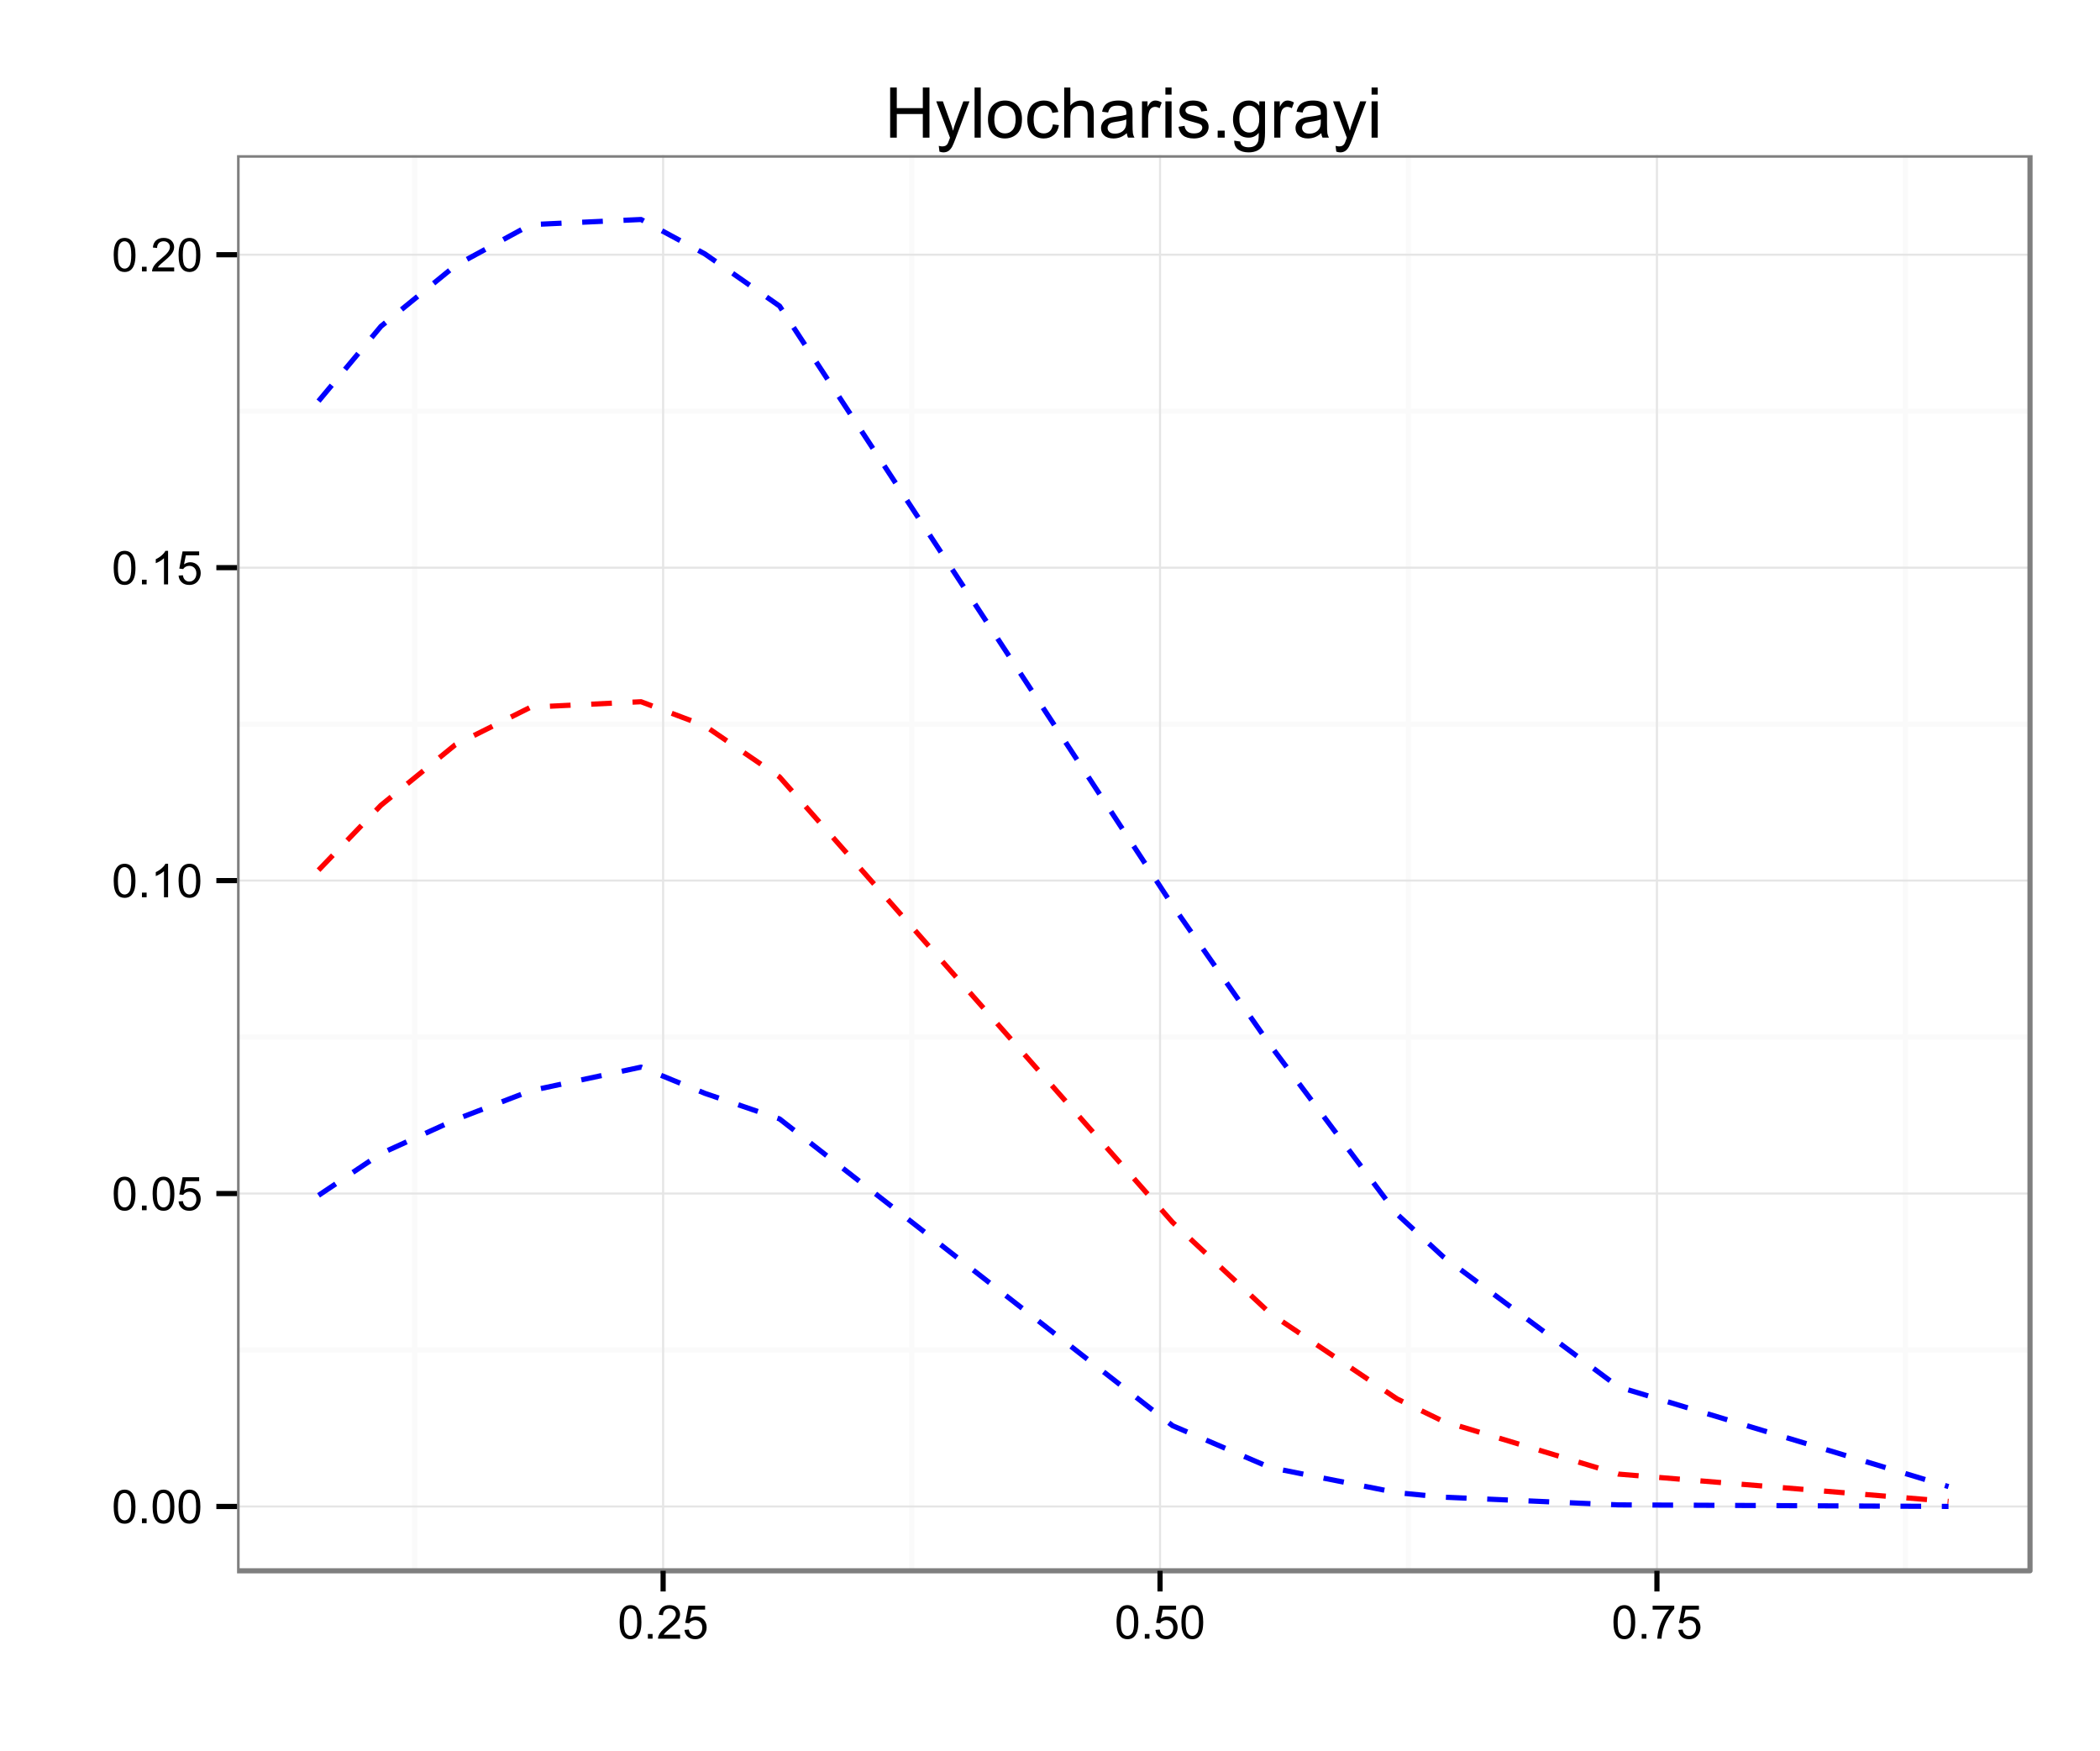
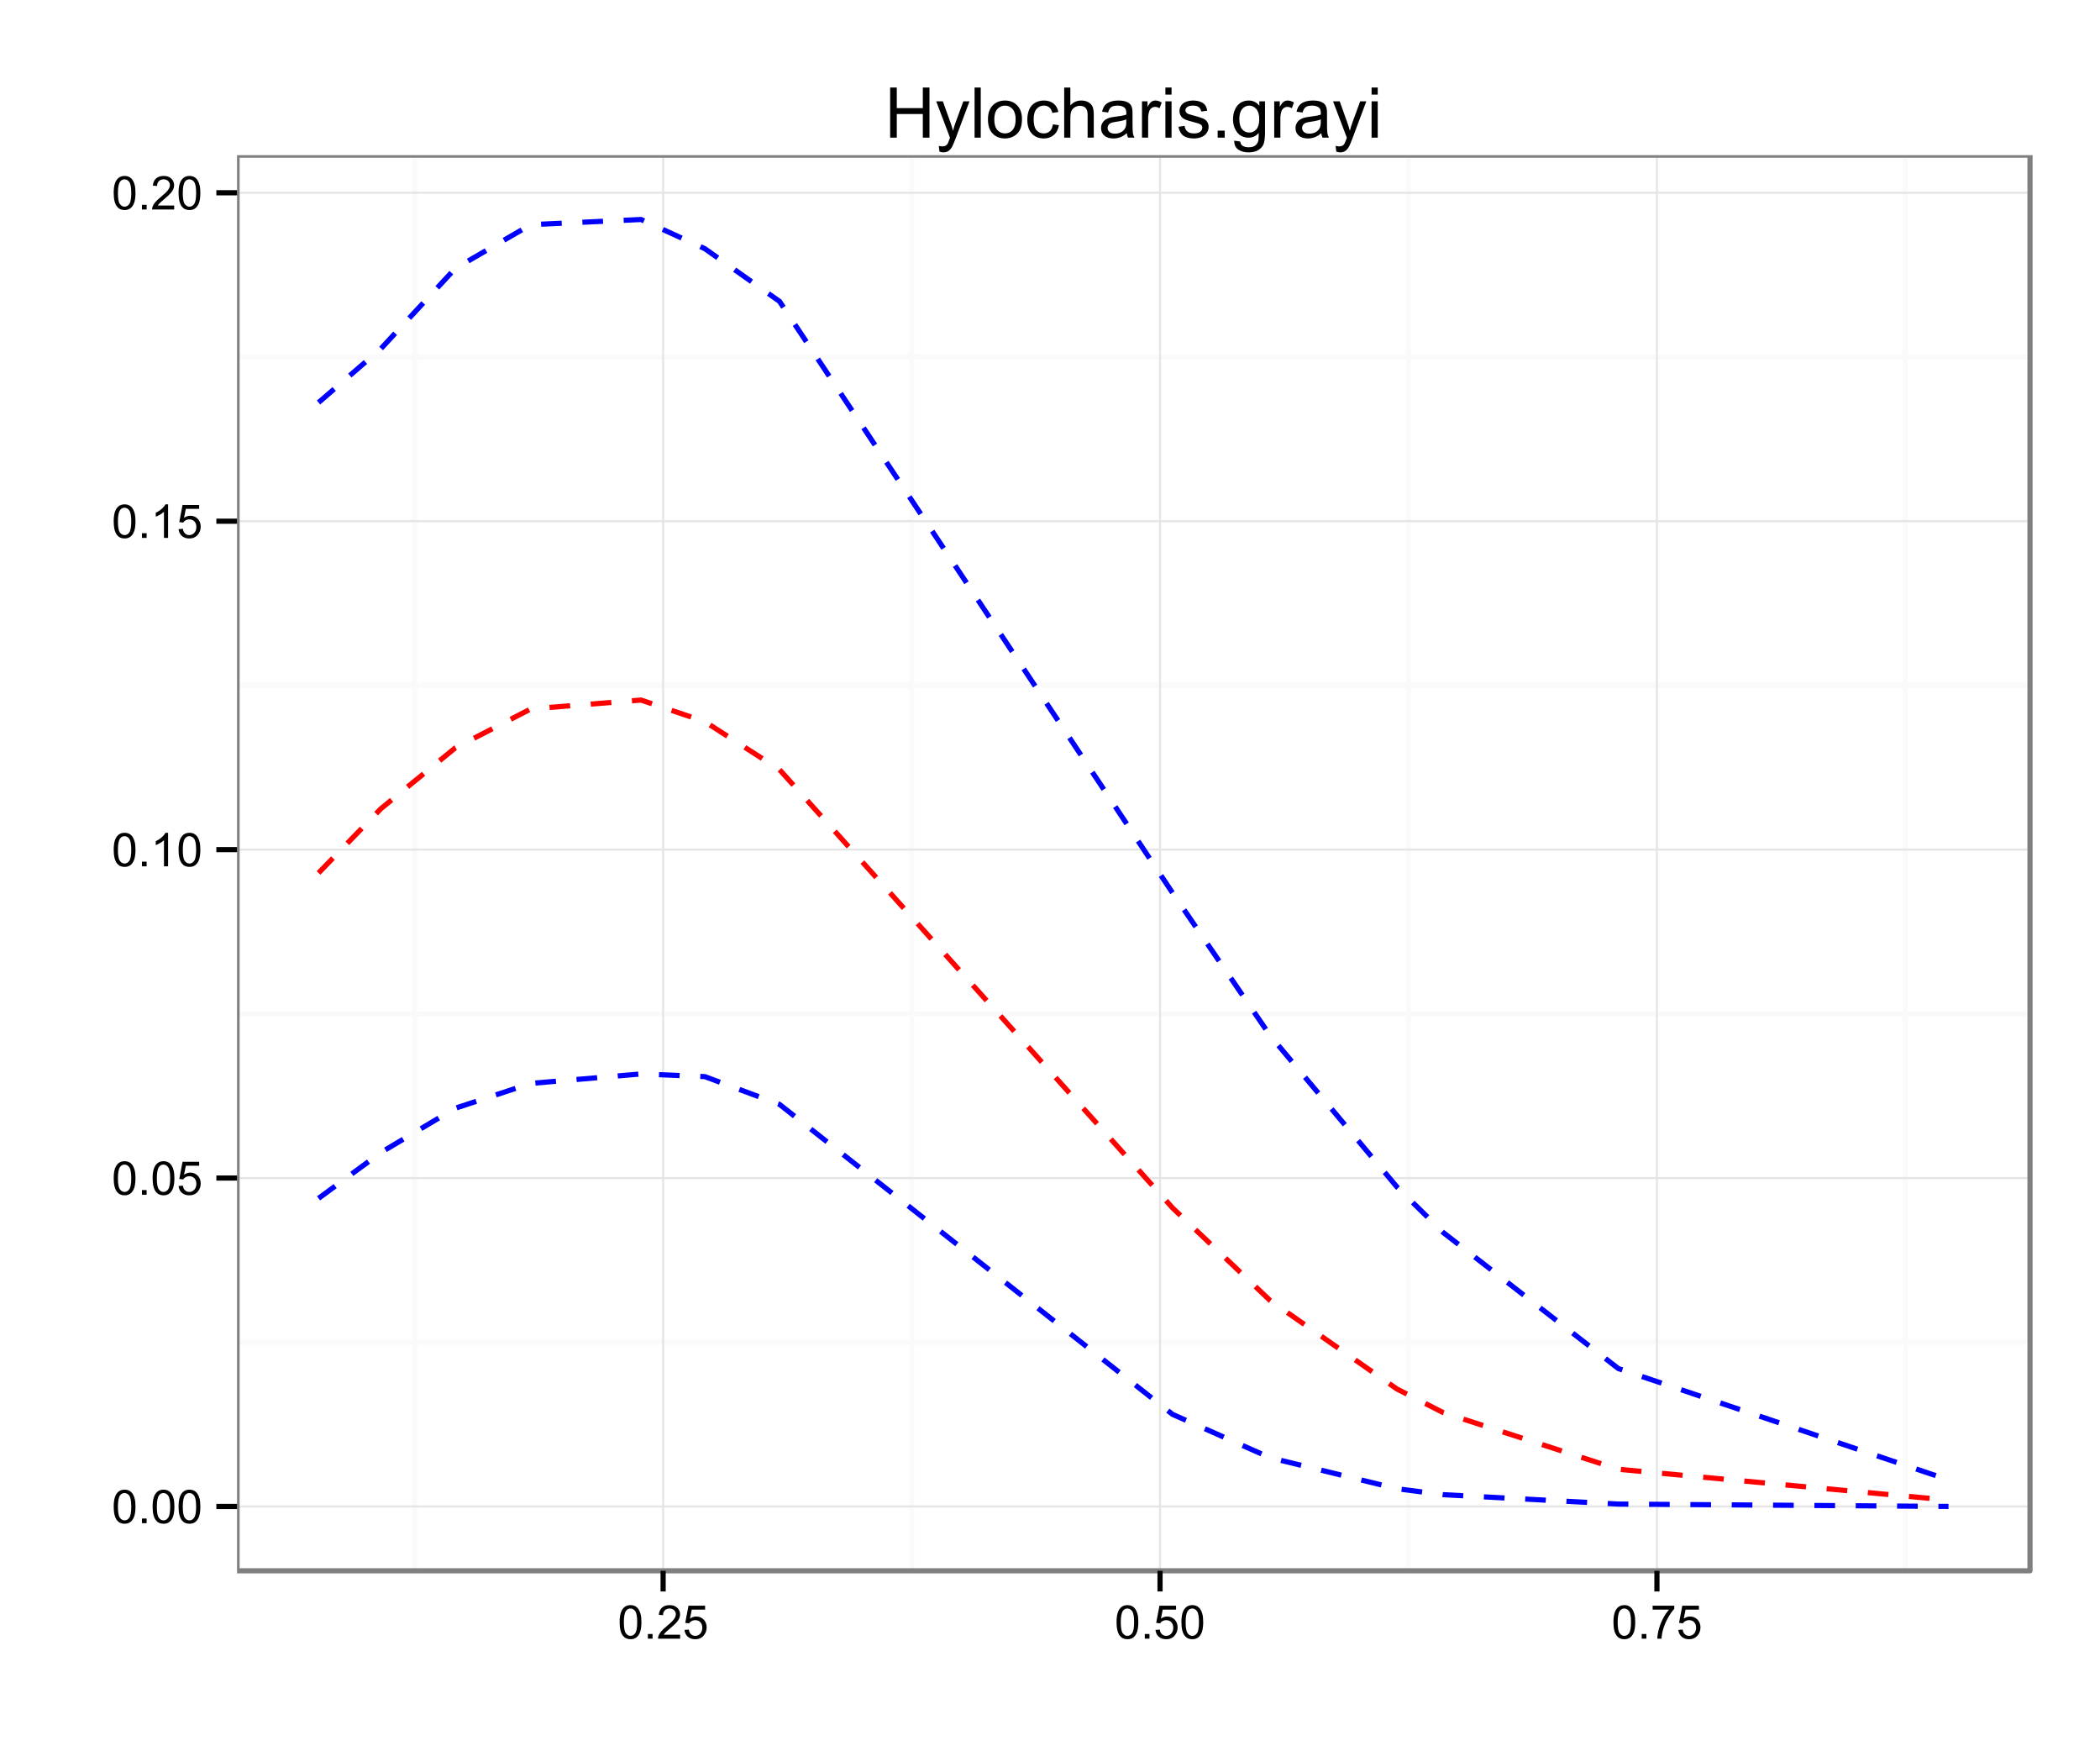
<svg xmlns="http://www.w3.org/2000/svg" xmlns:xlink="http://www.w3.org/1999/xlink" width="432pt" height="360pt" viewBox="0 0 432 360" version="1.1">
  <defs>
    <g>
      <symbol overflow="visible" id="glyph0-0">
        <path style="stroke:none;" d="M 0.398 -3.391 C 0.398 -4.199 0.48 -4.852 0.648 -5.352 C 0.812 -5.844 1.062 -6.227 1.395 -6.496 C 1.723 -6.762 2.137 -6.895 2.641 -6.898 C 3.004 -6.895 3.328 -6.82 3.609 -6.676 C 3.887 -6.523 4.113 -6.312 4.297 -6.035 C 4.477 -5.754 4.621 -5.41 4.723 -5.012 C 4.824 -4.605 4.875 -4.066 4.879 -3.391 C 4.875 -2.582 4.793 -1.93 4.629 -1.438 C 4.465 -0.938 4.215 -0.555 3.887 -0.289 C 3.555 -0.016 3.141 0.117 2.641 0.117 C 1.973 0.117 1.453 -0.117 1.078 -0.594 C 0.625 -1.164 0.398 -2.098 0.398 -3.391 Z M 1.266 -3.391 C 1.266 -2.258 1.395 -1.508 1.66 -1.137 C 1.922 -0.762 2.25 -0.574 2.641 -0.578 C 3.023 -0.574 3.348 -0.762 3.613 -1.141 C 3.875 -1.512 4.008 -2.262 4.012 -3.391 C 4.008 -4.52 3.875 -5.27 3.613 -5.645 C 3.348 -6.012 3.02 -6.199 2.629 -6.203 C 2.238 -6.199 1.93 -6.035 1.703 -5.711 C 1.41 -5.289 1.266 -4.516 1.266 -3.391 Z M 1.266 -3.391 " />
      </symbol>
      <symbol overflow="visible" id="glyph0-1">
        <path style="stroke:none;" d="M 0.871 0 L 0.871 -0.961 L 1.832 -0.961 L 1.832 0 Z M 0.871 0 " />
      </symbol>
      <symbol overflow="visible" id="glyph0-2">
        <path style="stroke:none;" d="M 0.398 -1.801 L 1.285 -1.875 C 1.348 -1.441 1.5 -1.117 1.742 -0.902 C 1.977 -0.684 2.266 -0.574 2.605 -0.578 C 3.008 -0.574 3.352 -0.727 3.637 -1.035 C 3.914 -1.34 4.055 -1.746 4.059 -2.254 C 4.055 -2.734 3.918 -3.113 3.652 -3.395 C 3.379 -3.668 3.027 -3.809 2.594 -3.812 C 2.316 -3.809 2.07 -3.746 1.855 -3.625 C 1.633 -3.5 1.461 -3.34 1.34 -3.145 L 0.547 -3.25 L 1.215 -6.777 L 4.633 -6.777 L 4.633 -5.973 L 1.891 -5.973 L 1.52 -4.125 C 1.926 -4.41 2.359 -4.551 2.816 -4.555 C 3.414 -4.551 3.922 -4.344 4.336 -3.93 C 4.746 -3.512 4.949 -2.977 4.953 -2.328 C 4.949 -1.703 4.77 -1.168 4.41 -0.719 C 3.969 -0.16 3.367 0.117 2.605 0.117 C 1.977 0.117 1.465 -0.055 1.074 -0.406 C 0.676 -0.754 0.453 -1.219 0.398 -1.801 Z M 0.398 -1.801 " />
      </symbol>
      <symbol overflow="visible" id="glyph0-3">
        <path style="stroke:none;" d="M 3.578 0 L 2.734 0 L 2.734 -5.375 C 2.527 -5.18 2.262 -4.988 1.934 -4.793 C 1.602 -4.598 1.305 -4.453 1.047 -4.359 L 1.047 -5.176 C 1.516 -5.395 1.926 -5.664 2.281 -5.98 C 2.633 -6.293 2.883 -6.598 3.031 -6.898 L 3.578 -6.898 Z M 3.578 0 " />
      </symbol>
      <symbol overflow="visible" id="glyph0-4">
        <path style="stroke:none;" d="M 4.832 -0.812 L 4.832 0 L 0.289 0 C 0.281 -0.203 0.316 -0.398 0.391 -0.586 C 0.504 -0.895 0.688 -1.199 0.945 -1.5 C 1.195 -1.797 1.562 -2.141 2.047 -2.539 C 2.789 -3.148 3.297 -3.637 3.562 -3.996 C 3.824 -4.352 3.953 -4.688 3.957 -5.012 C 3.953 -5.34 3.836 -5.621 3.598 -5.855 C 3.355 -6.082 3.043 -6.199 2.664 -6.203 C 2.254 -6.199 1.93 -6.078 1.688 -5.836 C 1.441 -5.59 1.316 -5.25 1.316 -4.824 L 0.449 -4.914 C 0.508 -5.559 0.73 -6.051 1.121 -6.391 C 1.504 -6.727 2.023 -6.895 2.68 -6.898 C 3.336 -6.895 3.859 -6.715 4.246 -6.352 C 4.629 -5.984 4.82 -5.531 4.824 -4.992 C 4.82 -4.715 4.766 -4.441 4.652 -4.18 C 4.539 -3.91 4.352 -3.633 4.094 -3.34 C 3.832 -3.047 3.398 -2.645 2.793 -2.133 C 2.285 -1.707 1.961 -1.418 1.816 -1.266 C 1.672 -1.113 1.551 -0.961 1.461 -0.812 Z M 4.832 -0.812 " />
      </symbol>
      <symbol overflow="visible" id="glyph0-5">
        <path style="stroke:none;" d="M 0.453 -5.973 L 0.453 -6.781 L 4.902 -6.781 L 4.902 -6.125 C 4.461 -5.656 4.027 -5.039 3.602 -4.27 C 3.168 -3.496 2.836 -2.703 2.605 -1.891 C 2.434 -1.312 2.324 -0.684 2.281 0 L 1.414 0 C 1.422 -0.539 1.531 -1.191 1.734 -1.961 C 1.938 -2.723 2.227 -3.461 2.609 -4.176 C 2.984 -4.883 3.391 -5.48 3.82 -5.973 Z M 0.453 -5.973 " />
      </symbol>
      <symbol overflow="visible" id="glyph1-0">
        <path style="stroke:none;" d="M 1.152 0 L 1.152 -10.309 L 2.516 -10.309 L 2.516 -6.074 L 7.875 -6.074 L 7.875 -10.309 L 9.238 -10.309 L 9.238 0 L 7.875 0 L 7.875 -4.859 L 2.516 -4.859 L 2.516 0 Z M 1.152 0 " />
      </symbol>
      <symbol overflow="visible" id="glyph1-1">
        <path style="stroke:none;" d="M 0.895 2.875 L 0.754 1.688 C 1.027 1.762 1.27 1.797 1.477 1.801 C 1.758 1.797 1.98 1.75 2.152 1.66 C 2.316 1.562 2.457 1.434 2.566 1.266 C 2.645 1.137 2.773 0.82 2.953 0.324 C 2.977 0.25 3.012 0.148 3.066 0.016 L 0.23 -7.469 L 1.598 -7.469 L 3.148 -3.145 C 3.348 -2.594 3.531 -2.016 3.691 -1.414 C 3.836 -1.992 4.008 -2.559 4.211 -3.113 L 5.809 -7.469 L 7.074 -7.469 L 4.234 0.125 C 3.926 0.941 3.688 1.508 3.523 1.82 C 3.293 2.234 3.035 2.539 2.746 2.738 C 2.453 2.93 2.105 3.027 1.707 3.031 C 1.461 3.027 1.191 2.977 0.895 2.875 Z M 0.895 2.875 " />
      </symbol>
      <symbol overflow="visible" id="glyph1-2">
        <path style="stroke:none;" d="M 0.922 0 L 0.922 -10.309 L 2.188 -10.309 L 2.188 0 Z M 0.922 0 " />
      </symbol>
      <symbol overflow="visible" id="glyph1-3">
        <path style="stroke:none;" d="M 0.477 -3.734 C 0.473 -5.113 0.859 -6.137 1.633 -6.805 C 2.27 -7.355 3.051 -7.633 3.98 -7.637 C 5.004 -7.633 5.844 -7.297 6.496 -6.625 C 7.145 -5.949 7.469 -5.02 7.473 -3.84 C 7.469 -2.875 7.324 -2.121 7.039 -1.57 C 6.75 -1.02 6.332 -0.59 5.781 -0.289 C 5.23 0.016 4.629 0.164 3.98 0.168 C 2.93 0.164 2.086 -0.168 1.441 -0.836 C 0.797 -1.504 0.473 -2.469 0.477 -3.734 Z M 1.777 -3.734 C 1.773 -2.773 1.984 -2.059 2.402 -1.586 C 2.82 -1.105 3.344 -0.867 3.98 -0.871 C 4.605 -0.867 5.129 -1.105 5.547 -1.586 C 5.961 -2.062 6.168 -2.793 6.172 -3.777 C 6.168 -4.695 5.961 -5.395 5.543 -5.875 C 5.121 -6.348 4.598 -6.586 3.98 -6.59 C 3.344 -6.586 2.82 -6.348 2.402 -5.879 C 1.984 -5.402 1.773 -4.688 1.777 -3.734 Z M 1.777 -3.734 " />
      </symbol>
      <symbol overflow="visible" id="glyph1-4">
        <path style="stroke:none;" d="M 5.82 -2.734 L 7.066 -2.574 C 6.93 -1.711 6.582 -1.039 6.023 -0.559 C 5.461 -0.074 4.77 0.164 3.957 0.168 C 2.934 0.164 2.113 -0.168 1.492 -0.832 C 0.871 -1.5 0.562 -2.457 0.562 -3.707 C 0.562 -4.508 0.695 -5.211 0.961 -5.82 C 1.227 -6.422 1.633 -6.879 2.184 -7.184 C 2.727 -7.484 3.32 -7.633 3.965 -7.637 C 4.773 -7.633 5.438 -7.43 5.957 -7.02 C 6.469 -6.609 6.797 -6.027 6.945 -5.273 L 5.715 -5.082 C 5.594 -5.582 5.387 -5.961 5.094 -6.215 C 4.793 -6.465 4.434 -6.59 4.016 -6.594 C 3.375 -6.59 2.859 -6.363 2.461 -5.906 C 2.062 -5.449 1.863 -4.727 1.863 -3.742 C 1.863 -2.734 2.055 -2.004 2.438 -1.551 C 2.82 -1.094 3.32 -0.867 3.945 -0.871 C 4.438 -0.867 4.852 -1.02 5.188 -1.328 C 5.516 -1.629 5.727 -2.098 5.82 -2.734 Z M 5.82 -2.734 " />
      </symbol>
      <symbol overflow="visible" id="glyph1-5">
        <path style="stroke:none;" d="M 0.949 0 L 0.949 -10.309 L 2.215 -10.309 L 2.215 -6.609 C 2.805 -7.293 3.547 -7.633 4.449 -7.637 C 5 -7.633 5.48 -7.523 5.891 -7.309 C 6.297 -7.086 6.59 -6.785 6.766 -6.402 C 6.941 -6.016 7.031 -5.457 7.031 -4.73 L 7.031 0 L 5.766 0 L 5.766 -4.73 C 5.766 -5.359 5.625 -5.82 5.352 -6.113 C 5.074 -6.398 4.688 -6.543 4.191 -6.547 C 3.812 -6.543 3.461 -6.445 3.133 -6.254 C 2.801 -6.055 2.566 -5.793 2.426 -5.461 C 2.285 -5.129 2.215 -4.668 2.215 -4.086 L 2.215 0 Z M 0.949 0 " />
      </symbol>
      <symbol overflow="visible" id="glyph1-6">
        <path style="stroke:none;" d="M 5.82 -0.922 C 5.348 -0.52 4.898 -0.238 4.465 -0.078 C 4.031 0.086 3.566 0.164 3.074 0.168 C 2.25 0.164 1.617 -0.035 1.18 -0.434 C 0.734 -0.832 0.516 -1.344 0.52 -1.969 C 0.516 -2.332 0.598 -2.664 0.77 -2.969 C 0.934 -3.27 1.152 -3.512 1.422 -3.699 C 1.691 -3.879 1.996 -4.02 2.336 -4.113 C 2.582 -4.176 2.957 -4.238 3.461 -4.305 C 4.48 -4.422 5.23 -4.566 5.715 -4.738 C 5.715 -4.91 5.719 -5.02 5.723 -5.07 C 5.719 -5.582 5.598 -5.945 5.363 -6.16 C 5.035 -6.441 4.555 -6.586 3.922 -6.59 C 3.324 -6.586 2.887 -6.48 2.605 -6.273 C 2.32 -6.062 2.109 -5.695 1.977 -5.168 L 0.738 -5.336 C 0.848 -5.863 1.031 -6.293 1.293 -6.621 C 1.547 -6.945 1.918 -7.195 2.41 -7.371 C 2.895 -7.547 3.461 -7.633 4.105 -7.637 C 4.742 -7.633 5.262 -7.559 5.66 -7.41 C 6.059 -7.258 6.352 -7.07 6.539 -6.844 C 6.727 -6.617 6.855 -6.328 6.934 -5.984 C 6.973 -5.766 6.996 -5.379 6.996 -4.816 L 6.996 -3.129 C 6.996 -1.949 7.02 -1.203 7.074 -0.895 C 7.125 -0.582 7.234 -0.285 7.398 0 L 6.074 0 C 5.941 -0.262 5.855 -0.566 5.82 -0.922 Z M 5.715 -3.746 C 5.254 -3.555 4.566 -3.398 3.648 -3.27 C 3.125 -3.191 2.758 -3.105 2.543 -3.016 C 2.328 -2.918 2.16 -2.781 2.047 -2.605 C 1.926 -2.422 1.867 -2.223 1.871 -2.004 C 1.867 -1.664 1.996 -1.383 2.254 -1.16 C 2.508 -0.934 2.883 -0.82 3.375 -0.824 C 3.859 -0.82 4.293 -0.926 4.676 -1.141 C 5.055 -1.352 5.332 -1.645 5.512 -2.02 C 5.645 -2.301 5.711 -2.723 5.715 -3.285 Z M 5.715 -3.746 " />
      </symbol>
      <symbol overflow="visible" id="glyph1-7">
        <path style="stroke:none;" d="M 0.934 0 L 0.934 -7.469 L 2.074 -7.469 L 2.074 -6.336 C 2.363 -6.859 2.629 -7.211 2.879 -7.383 C 3.121 -7.551 3.395 -7.633 3.691 -7.637 C 4.117 -7.633 4.551 -7.496 4.992 -7.227 L 4.555 -6.055 C 4.242 -6.234 3.934 -6.328 3.629 -6.328 C 3.348 -6.328 3.102 -6.242 2.883 -6.078 C 2.66 -5.906 2.5 -5.676 2.41 -5.387 C 2.266 -4.934 2.195 -4.441 2.199 -3.91 L 2.199 0 Z M 0.934 0 " />
      </symbol>
      <symbol overflow="visible" id="glyph1-8">
        <path style="stroke:none;" d="M 0.957 -8.852 L 0.957 -10.309 L 2.223 -10.309 L 2.223 -8.852 Z M 0.957 0 L 0.957 -7.469 L 2.223 -7.469 L 2.223 0 Z M 0.957 0 " />
      </symbol>
      <symbol overflow="visible" id="glyph1-9">
        <path style="stroke:none;" d="M 0.441 -2.23 L 1.695 -2.426 C 1.762 -1.922 1.957 -1.535 2.281 -1.27 C 2.598 -1 3.047 -0.867 3.629 -0.871 C 4.207 -0.867 4.641 -0.984 4.922 -1.227 C 5.203 -1.461 5.344 -1.738 5.344 -2.059 C 5.344 -2.34 5.219 -2.566 4.973 -2.734 C 4.797 -2.844 4.363 -2.988 3.676 -3.164 C 2.746 -3.398 2.105 -3.598 1.746 -3.77 C 1.387 -3.938 1.113 -4.176 0.93 -4.48 C 0.742 -4.781 0.648 -5.117 0.652 -5.484 C 0.648 -5.816 0.727 -6.125 0.879 -6.41 C 1.031 -6.691 1.238 -6.926 1.504 -7.117 C 1.699 -7.258 1.969 -7.379 2.309 -7.484 C 2.648 -7.582 3.012 -7.633 3.402 -7.637 C 3.984 -7.633 4.5 -7.551 4.945 -7.383 C 5.387 -7.211 5.711 -6.98 5.926 -6.695 C 6.133 -6.406 6.281 -6.02 6.363 -5.539 L 5.125 -5.371 C 5.066 -5.754 4.902 -6.055 4.637 -6.27 C 4.363 -6.484 3.984 -6.59 3.496 -6.594 C 2.91 -6.59 2.496 -6.496 2.25 -6.305 C 2 -6.113 1.875 -5.887 1.879 -5.633 C 1.875 -5.465 1.926 -5.316 2.031 -5.188 C 2.133 -5.047 2.293 -4.938 2.516 -4.852 C 2.641 -4.805 3.016 -4.695 3.637 -4.527 C 4.527 -4.285 5.152 -4.09 5.508 -3.938 C 5.859 -3.785 6.137 -3.562 6.34 -3.273 C 6.543 -2.98 6.645 -2.621 6.645 -2.195 C 6.645 -1.77 6.52 -1.371 6.273 -1 C 6.027 -0.625 5.672 -0.336 5.211 -0.137 C 4.742 0.066 4.219 0.164 3.637 0.168 C 2.664 0.164 1.922 -0.035 1.414 -0.434 C 0.902 -0.836 0.578 -1.434 0.441 -2.23 Z M 0.441 -2.23 " />
      </symbol>
      <symbol overflow="visible" id="glyph1-10">
        <path style="stroke:none;" d="M 1.309 0 L 1.309 -1.441 L 2.75 -1.441 L 2.75 0 Z M 1.309 0 " />
      </symbol>
      <symbol overflow="visible" id="glyph1-11">
        <path style="stroke:none;" d="M 0.719 0.617 L 1.949 0.801 C 1.996 1.18 2.137 1.457 2.375 1.633 C 2.688 1.863 3.117 1.98 3.664 1.984 C 4.246 1.98 4.699 1.863 5.02 1.633 C 5.336 1.395 5.551 1.066 5.668 0.648 C 5.73 0.387 5.762 -0.152 5.758 -0.977 C 5.203 -0.324 4.516 0 3.691 0 C 2.664 0 1.867 -0.367 1.309 -1.109 C 0.742 -1.848 0.461 -2.738 0.465 -3.777 C 0.461 -4.484 0.59 -5.141 0.852 -5.746 C 1.105 -6.348 1.48 -6.812 1.973 -7.145 C 2.461 -7.469 3.035 -7.633 3.699 -7.637 C 4.574 -7.633 5.301 -7.277 5.879 -6.566 L 5.879 -7.469 L 7.047 -7.469 L 7.047 -1.012 C 7.043 0.148 6.926 0.969 6.691 1.457 C 6.453 1.941 6.078 2.324 5.566 2.609 C 5.051 2.887 4.418 3.027 3.672 3.031 C 2.777 3.027 2.059 2.828 1.512 2.43 C 0.961 2.027 0.695 1.422 0.719 0.617 Z M 1.766 -3.867 C 1.762 -2.887 1.957 -2.172 2.348 -1.723 C 2.734 -1.27 3.223 -1.043 3.812 -1.047 C 4.391 -1.043 4.879 -1.266 5.273 -1.719 C 5.664 -2.164 5.859 -2.867 5.863 -3.824 C 5.859 -4.734 5.656 -5.422 5.254 -5.891 C 4.848 -6.352 4.359 -6.586 3.789 -6.59 C 3.223 -6.586 2.746 -6.355 2.355 -5.902 C 1.961 -5.441 1.762 -4.766 1.766 -3.867 Z M 1.766 -3.867 " />
      </symbol>
    </g>
    <clipPath id="clip1">
      <path d="M 48.762 31.906 L 418.602 31.906 L 418.602 324.051 L 48.762 324.051 Z M 48.762 31.906 " />
    </clipPath>
  </defs>
-   <g id="surface216">
+   <g id="surface261">
    <rect x="0" y="0" width="432" height="360" style="fill:rgb(100%,100%,100%);fill-opacity:1;stroke:none;" />
    <rect x="0" y="0" width="432" height="360" style="fill:rgb(100%,100%,100%);fill-opacity:1;stroke:none;" />
    <path style="fill:none;stroke-width:1.063;stroke-linecap:round;stroke-linejoin:round;stroke:rgb(100%,100%,100%);stroke-opacity:1;stroke-miterlimit:10;" d="M 0 360 L 432 360 L 432 0 L 0 0 Z M 0 360 " />
    <g clip-path="url(#clip1)" clip-rule="nonzero">
      <path style=" stroke:none;fill-rule:nonzero;fill:rgb(100%,100%,100%);fill-opacity:1;" d="M 48.762 323.051 L 417.602 323.051 L 417.602 31.906 L 48.762 31.906 Z M 48.762 323.051 " />
-       <path style="fill:none;stroke-width:1.063;stroke-linecap:butt;stroke-linejoin:round;stroke:rgb(98.039%,98.039%,98.039%);stroke-opacity:1;stroke-miterlimit:10;" d="M 48.762 277.645 L 417.602 277.645 " />
-       <path style="fill:none;stroke-width:1.063;stroke-linecap:butt;stroke-linejoin:round;stroke:rgb(98.039%,98.039%,98.039%);stroke-opacity:1;stroke-miterlimit:10;" d="M 48.762 213.285 L 417.602 213.285 " />
-       <path style="fill:none;stroke-width:1.063;stroke-linecap:butt;stroke-linejoin:round;stroke:rgb(98.039%,98.039%,98.039%);stroke-opacity:1;stroke-miterlimit:10;" d="M 48.762 148.926 L 417.602 148.926 " />
-       <path style="fill:none;stroke-width:1.063;stroke-linecap:butt;stroke-linejoin:round;stroke:rgb(98.039%,98.039%,98.039%);stroke-opacity:1;stroke-miterlimit:10;" d="M 48.762 84.566 L 417.602 84.566 " />
+       <path style="fill:none;stroke-width:1.063;stroke-linecap:butt;stroke-linejoin:round;stroke:rgb(98.039%,98.039%,98.039%);stroke-opacity:1;stroke-miterlimit:10;" d="M 48.762 276.055 L 417.602 276.055 " />
+       <path style="fill:none;stroke-width:1.063;stroke-linecap:butt;stroke-linejoin:round;stroke:rgb(98.039%,98.039%,98.039%);stroke-opacity:1;stroke-miterlimit:10;" d="M 48.762 208.508 L 417.602 208.508 " />
+       <path style="fill:none;stroke-width:1.063;stroke-linecap:butt;stroke-linejoin:round;stroke:rgb(98.039%,98.039%,98.039%);stroke-opacity:1;stroke-miterlimit:10;" d="M 48.762 140.961 L 417.602 140.961 " />
+       <path style="fill:none;stroke-width:1.063;stroke-linecap:butt;stroke-linejoin:round;stroke:rgb(98.039%,98.039%,98.039%);stroke-opacity:1;stroke-miterlimit:10;" d="M 48.762 73.418 L 417.602 73.418 " />
      <path style="fill:none;stroke-width:1.063;stroke-linecap:butt;stroke-linejoin:round;stroke:rgb(98.039%,98.039%,98.039%);stroke-opacity:1;stroke-miterlimit:10;" d="M 85.305 323.051 L 85.305 31.906 " />
      <path style="fill:none;stroke-width:1.063;stroke-linecap:butt;stroke-linejoin:round;stroke:rgb(98.039%,98.039%,98.039%);stroke-opacity:1;stroke-miterlimit:10;" d="M 187.527 323.051 L 187.527 31.906 " />
      <path style="fill:none;stroke-width:1.063;stroke-linecap:butt;stroke-linejoin:round;stroke:rgb(98.039%,98.039%,98.039%);stroke-opacity:1;stroke-miterlimit:10;" d="M 289.746 323.051 L 289.746 31.906 " />
      <path style="fill:none;stroke-width:1.063;stroke-linecap:butt;stroke-linejoin:round;stroke:rgb(98.039%,98.039%,98.039%);stroke-opacity:1;stroke-miterlimit:10;" d="M 391.965 323.051 L 391.965 31.906 " />
      <path style="fill:none;stroke-width:0.425;stroke-linecap:butt;stroke-linejoin:round;stroke:rgb(89.804%,89.804%,89.804%);stroke-opacity:1;stroke-miterlimit:10;" d="M 48.762 309.824 L 417.602 309.824 " />
-       <path style="fill:none;stroke-width:0.425;stroke-linecap:butt;stroke-linejoin:round;stroke:rgb(89.804%,89.804%,89.804%);stroke-opacity:1;stroke-miterlimit:10;" d="M 48.762 245.465 L 417.602 245.465 " />
-       <path style="fill:none;stroke-width:0.425;stroke-linecap:butt;stroke-linejoin:round;stroke:rgb(89.804%,89.804%,89.804%);stroke-opacity:1;stroke-miterlimit:10;" d="M 48.762 181.105 L 417.602 181.105 " />
-       <path style="fill:none;stroke-width:0.425;stroke-linecap:butt;stroke-linejoin:round;stroke:rgb(89.804%,89.804%,89.804%);stroke-opacity:1;stroke-miterlimit:10;" d="M 48.762 116.746 L 417.602 116.746 " />
-       <path style="fill:none;stroke-width:0.425;stroke-linecap:butt;stroke-linejoin:round;stroke:rgb(89.804%,89.804%,89.804%);stroke-opacity:1;stroke-miterlimit:10;" d="M 48.762 52.387 L 417.602 52.387 " />
+       <path style="fill:none;stroke-width:0.425;stroke-linecap:butt;stroke-linejoin:round;stroke:rgb(89.804%,89.804%,89.804%);stroke-opacity:1;stroke-miterlimit:10;" d="M 48.762 242.281 L 417.602 242.281 " />
+       <path style="fill:none;stroke-width:0.425;stroke-linecap:butt;stroke-linejoin:round;stroke:rgb(89.804%,89.804%,89.804%);stroke-opacity:1;stroke-miterlimit:10;" d="M 48.762 174.734 L 417.602 174.734 " />
+       <path style="fill:none;stroke-width:0.425;stroke-linecap:butt;stroke-linejoin:round;stroke:rgb(89.804%,89.804%,89.804%);stroke-opacity:1;stroke-miterlimit:10;" d="M 48.762 107.191 L 417.602 107.191 " />
+       <path style="fill:none;stroke-width:0.425;stroke-linecap:butt;stroke-linejoin:round;stroke:rgb(89.804%,89.804%,89.804%);stroke-opacity:1;stroke-miterlimit:10;" d="M 48.762 39.645 L 417.602 39.645 " />
      <path style="fill:none;stroke-width:0.425;stroke-linecap:butt;stroke-linejoin:round;stroke:rgb(89.804%,89.804%,89.804%);stroke-opacity:1;stroke-miterlimit:10;" d="M 136.414 323.051 L 136.414 31.906 " />
      <path style="fill:none;stroke-width:0.425;stroke-linecap:butt;stroke-linejoin:round;stroke:rgb(89.804%,89.804%,89.804%);stroke-opacity:1;stroke-miterlimit:10;" d="M 238.637 323.051 L 238.637 31.906 " />
      <path style="fill:none;stroke-width:0.425;stroke-linecap:butt;stroke-linejoin:round;stroke:rgb(89.804%,89.804%,89.804%);stroke-opacity:1;stroke-miterlimit:10;" d="M 340.855 323.051 L 340.855 31.906 " />
-       <path style="fill:none;stroke-width:1.063;stroke-linecap:butt;stroke-linejoin:round;stroke:rgb(100%,0%,0%);stroke-opacity:1;stroke-dasharray:4.252,4.252;stroke-miterlimit:1;" d="M 65.527 178.957 L 78.367 165.613 L 93.637 153.188 L 109.176 145.438 L 131.871 144.32 L 144.992 149.27 L 160.363 159.785 L 241.207 251.379 L 261.289 270.109 L 287.363 287.68 L 296.863 292.297 L 332.918 303.164 L 400.836 308.773 " />
-       <path style="fill:none;stroke-width:1.063;stroke-linecap:butt;stroke-linejoin:round;stroke:rgb(0%,0%,100%);stroke-opacity:1;stroke-dasharray:4.252,4.252;stroke-miterlimit:1;" d="M 65.527 82.492 L 78.367 67.113 L 93.637 54.656 L 109.176 46.199 L 131.871 45.141 L 144.992 52.211 L 160.363 62.941 L 241.207 186.191 L 261.289 214.934 L 287.363 249.68 L 296.863 258.441 L 332.918 285.23 L 400.836 305.734 " />
-       <path style="fill:none;stroke-width:1.063;stroke-linecap:butt;stroke-linejoin:round;stroke:rgb(0%,0%,100%);stroke-opacity:1;stroke-dasharray:4.252,4.252;stroke-miterlimit:1;" d="M 65.527 245.844 L 78.367 237.246 L 93.637 230.293 L 109.176 224.32 L 131.871 219.469 L 144.992 224.852 L 160.363 230.113 L 241.207 293.207 L 261.289 301.82 L 287.363 306.984 L 296.863 307.906 L 332.918 309.496 L 400.836 309.816 " />
+       <path style="fill:none;stroke-width:1.063;stroke-linecap:butt;stroke-linejoin:round;stroke:rgb(100%,0%,0%);stroke-opacity:1;stroke-dasharray:4.252,4.252;stroke-miterlimit:1;" d="M 65.527 179.535 L 78.367 166.309 L 93.637 153.828 L 109.176 145.805 L 131.871 143.977 L 144.992 148.41 L 160.363 158.289 L 241.207 248.418 L 261.289 267.473 L 287.363 285.66 L 296.863 290.512 L 332.918 302.172 L 400.836 308.523 " />
+       <path style="fill:none;stroke-width:1.063;stroke-linecap:butt;stroke-linejoin:round;stroke:rgb(0%,0%,100%);stroke-opacity:1;stroke-dasharray:4.252,4.252;stroke-miterlimit:1;" d="M 65.527 82.785 L 78.367 71.703 L 93.637 55.223 L 109.176 46.207 L 131.871 45.141 L 144.992 51.145 L 160.363 61.984 L 241.207 183.633 L 261.289 212.988 L 287.363 244.102 L 296.863 253.457 L 332.918 281.461 L 400.836 304.363 " />
+       <path style="fill:none;stroke-width:1.063;stroke-linecap:butt;stroke-linejoin:round;stroke:rgb(0%,0%,100%);stroke-opacity:1;stroke-dasharray:4.252,4.252;stroke-miterlimit:1;" d="M 65.527 246.457 L 78.367 237.023 L 93.637 227.93 L 109.176 222.82 L 131.871 220.867 L 144.992 221.418 L 160.363 227.129 L 241.207 290.879 L 261.289 299.805 L 287.363 306.172 L 296.863 307.398 L 332.918 309.328 L 400.836 309.816 " />
      <path style="fill:none;stroke-width:1.063;stroke-linecap:round;stroke-linejoin:round;stroke:rgb(49.804%,49.804%,49.804%);stroke-opacity:1;stroke-miterlimit:10;" d="M 48.762 323.051 L 417.602 323.051 L 417.602 31.906 L 48.762 31.906 Z M 48.762 323.051 " />
    </g>
    <g style="fill:rgb(0%,0%,0%);fill-opacity:1;">
-       <use xlink:href="#glyph0-0" x="22.992" y="313.258" />
-       <use xlink:href="#glyph0-1" x="28.331" y="313.258" />
-       <use xlink:href="#glyph0-0" x="30.998" y="313.258" />
-       <use xlink:href="#glyph0-0" x="36.337" y="313.258" />
+       <use xlink:href="#glyph0-0" x="22.992" y="313.262" />
+       <use xlink:href="#glyph0-1" x="28.331" y="313.262" />
+       <use xlink:href="#glyph0-0" x="30.998" y="313.262" />
+       <use xlink:href="#glyph0-0" x="36.337" y="313.262" />
    </g>
    <g style="fill:rgb(0%,0%,0%);fill-opacity:1;">
-       <use xlink:href="#glyph0-0" x="22.992" y="248.898" />
-       <use xlink:href="#glyph0-1" x="28.331" y="248.898" />
-       <use xlink:href="#glyph0-0" x="30.998" y="248.898" />
-       <use xlink:href="#glyph0-2" x="36.337" y="248.898" />
+       <use xlink:href="#glyph0-0" x="22.992" y="245.715" />
+       <use xlink:href="#glyph0-1" x="28.331" y="245.715" />
+       <use xlink:href="#glyph0-0" x="30.998" y="245.715" />
+       <use xlink:href="#glyph0-2" x="36.337" y="245.715" />
    </g>
    <g style="fill:rgb(0%,0%,0%);fill-opacity:1;">
-       <use xlink:href="#glyph0-0" x="22.992" y="184.539" />
-       <use xlink:href="#glyph0-1" x="28.331" y="184.539" />
-       <use xlink:href="#glyph0-3" x="30.998" y="184.539" />
-       <use xlink:href="#glyph0-0" x="36.337" y="184.539" />
+       <use xlink:href="#glyph0-0" x="22.992" y="178.172" />
+       <use xlink:href="#glyph0-1" x="28.331" y="178.172" />
+       <use xlink:href="#glyph0-3" x="30.998" y="178.172" />
+       <use xlink:href="#glyph0-0" x="36.337" y="178.172" />
    </g>
    <g style="fill:rgb(0%,0%,0%);fill-opacity:1;">
-       <use xlink:href="#glyph0-0" x="22.992" y="120.184" />
-       <use xlink:href="#glyph0-1" x="28.331" y="120.184" />
-       <use xlink:href="#glyph0-3" x="30.998" y="120.184" />
-       <use xlink:href="#glyph0-2" x="36.337" y="120.184" />
+       <use xlink:href="#glyph0-0" x="22.992" y="110.625" />
+       <use xlink:href="#glyph0-1" x="28.331" y="110.625" />
+       <use xlink:href="#glyph0-3" x="30.998" y="110.625" />
+       <use xlink:href="#glyph0-2" x="36.337" y="110.625" />
    </g>
    <g style="fill:rgb(0%,0%,0%);fill-opacity:1;">
-       <use xlink:href="#glyph0-0" x="22.992" y="55.824" />
-       <use xlink:href="#glyph0-1" x="28.331" y="55.824" />
-       <use xlink:href="#glyph0-4" x="30.998" y="55.824" />
-       <use xlink:href="#glyph0-0" x="36.337" y="55.824" />
+       <use xlink:href="#glyph0-0" x="22.992" y="43.082" />
+       <use xlink:href="#glyph0-1" x="28.331" y="43.082" />
+       <use xlink:href="#glyph0-4" x="30.998" y="43.082" />
+       <use xlink:href="#glyph0-0" x="36.337" y="43.082" />
    </g>
    <path style="fill:none;stroke-width:1.063;stroke-linecap:butt;stroke-linejoin:round;stroke:rgb(0%,0%,0%);stroke-opacity:1;stroke-miterlimit:10;" d="M 44.508 309.824 L 48.762 309.824 " />
-     <path style="fill:none;stroke-width:1.063;stroke-linecap:butt;stroke-linejoin:round;stroke:rgb(0%,0%,0%);stroke-opacity:1;stroke-miterlimit:10;" d="M 44.508 245.465 L 48.762 245.465 " />
-     <path style="fill:none;stroke-width:1.063;stroke-linecap:butt;stroke-linejoin:round;stroke:rgb(0%,0%,0%);stroke-opacity:1;stroke-miterlimit:10;" d="M 44.508 181.105 L 48.762 181.105 " />
-     <path style="fill:none;stroke-width:1.063;stroke-linecap:butt;stroke-linejoin:round;stroke:rgb(0%,0%,0%);stroke-opacity:1;stroke-miterlimit:10;" d="M 44.508 116.746 L 48.762 116.746 " />
-     <path style="fill:none;stroke-width:1.063;stroke-linecap:butt;stroke-linejoin:round;stroke:rgb(0%,0%,0%);stroke-opacity:1;stroke-miterlimit:10;" d="M 44.508 52.387 L 48.762 52.387 " />
+     <path style="fill:none;stroke-width:1.063;stroke-linecap:butt;stroke-linejoin:round;stroke:rgb(0%,0%,0%);stroke-opacity:1;stroke-miterlimit:10;" d="M 44.508 242.281 L 48.762 242.281 " />
+     <path style="fill:none;stroke-width:1.063;stroke-linecap:butt;stroke-linejoin:round;stroke:rgb(0%,0%,0%);stroke-opacity:1;stroke-miterlimit:10;" d="M 44.508 174.734 L 48.762 174.734 " />
+     <path style="fill:none;stroke-width:1.063;stroke-linecap:butt;stroke-linejoin:round;stroke:rgb(0%,0%,0%);stroke-opacity:1;stroke-miterlimit:10;" d="M 44.508 107.191 L 48.762 107.191 " />
+     <path style="fill:none;stroke-width:1.063;stroke-linecap:butt;stroke-linejoin:round;stroke:rgb(0%,0%,0%);stroke-opacity:1;stroke-miterlimit:10;" d="M 44.508 39.645 L 48.762 39.645 " />
    <path style="fill:none;stroke-width:1.063;stroke-linecap:butt;stroke-linejoin:round;stroke:rgb(0%,0%,0%);stroke-opacity:1;stroke-miterlimit:10;" d="M 136.414 327.305 L 136.414 323.051 " />
    <path style="fill:none;stroke-width:1.063;stroke-linecap:butt;stroke-linejoin:round;stroke:rgb(0%,0%,0%);stroke-opacity:1;stroke-miterlimit:10;" d="M 238.637 327.305 L 238.637 323.051 " />
    <path style="fill:none;stroke-width:1.063;stroke-linecap:butt;stroke-linejoin:round;stroke:rgb(0%,0%,0%);stroke-opacity:1;stroke-miterlimit:10;" d="M 340.855 327.305 L 340.855 323.051 " />
    <g style="fill:rgb(0%,0%,0%);fill-opacity:1;">
      <use xlink:href="#glyph0-0" x="127.07" y="337.012" />
      <use xlink:href="#glyph0-1" x="132.409" y="337.012" />
      <use xlink:href="#glyph0-4" x="135.077" y="337.012" />
      <use xlink:href="#glyph0-2" x="140.416" y="337.012" />
    </g>
    <g style="fill:rgb(0%,0%,0%);fill-opacity:1;">
      <use xlink:href="#glyph0-0" x="229.293" y="337.012" />
      <use xlink:href="#glyph0-1" x="234.632" y="337.012" />
      <use xlink:href="#glyph0-2" x="237.299" y="337.012" />
      <use xlink:href="#glyph0-0" x="242.638" y="337.012" />
    </g>
    <g style="fill:rgb(0%,0%,0%);fill-opacity:1;">
      <use xlink:href="#glyph0-0" x="331.512" y="337.012" />
      <use xlink:href="#glyph0-1" x="336.851" y="337.012" />
      <use xlink:href="#glyph0-5" x="339.518" y="337.012" />
      <use xlink:href="#glyph0-2" x="344.857" y="337.012" />
    </g>
    <g style="fill:rgb(0%,0%,0%);fill-opacity:1;">
      <use xlink:href="#glyph1-0" x="181.965" y="28.309" />
      <use xlink:href="#glyph1-1" x="192.364" y="28.309" />
      <use xlink:href="#glyph1-2" x="199.564" y="28.309" />
      <use xlink:href="#glyph1-3" x="202.763" y="28.309" />
      <use xlink:href="#glyph1-4" x="210.772" y="28.309" />
      <use xlink:href="#glyph1-5" x="217.972" y="28.309" />
      <use xlink:href="#glyph1-6" x="225.98" y="28.309" />
      <use xlink:href="#glyph1-7" x="233.989" y="28.309" />
      <use xlink:href="#glyph1-8" x="238.784" y="28.309" />
      <use xlink:href="#glyph1-9" x="241.984" y="28.309" />
      <use xlink:href="#glyph1-10" x="249.184" y="28.309" />
      <use xlink:href="#glyph1-11" x="253.184" y="28.309" />
      <use xlink:href="#glyph1-7" x="261.193" y="28.309" />
      <use xlink:href="#glyph1-6" x="265.988" y="28.309" />
      <use xlink:href="#glyph1-1" x="273.997" y="28.309" />
      <use xlink:href="#glyph1-8" x="281.197" y="28.309" />
    </g>
  </g>
</svg>
